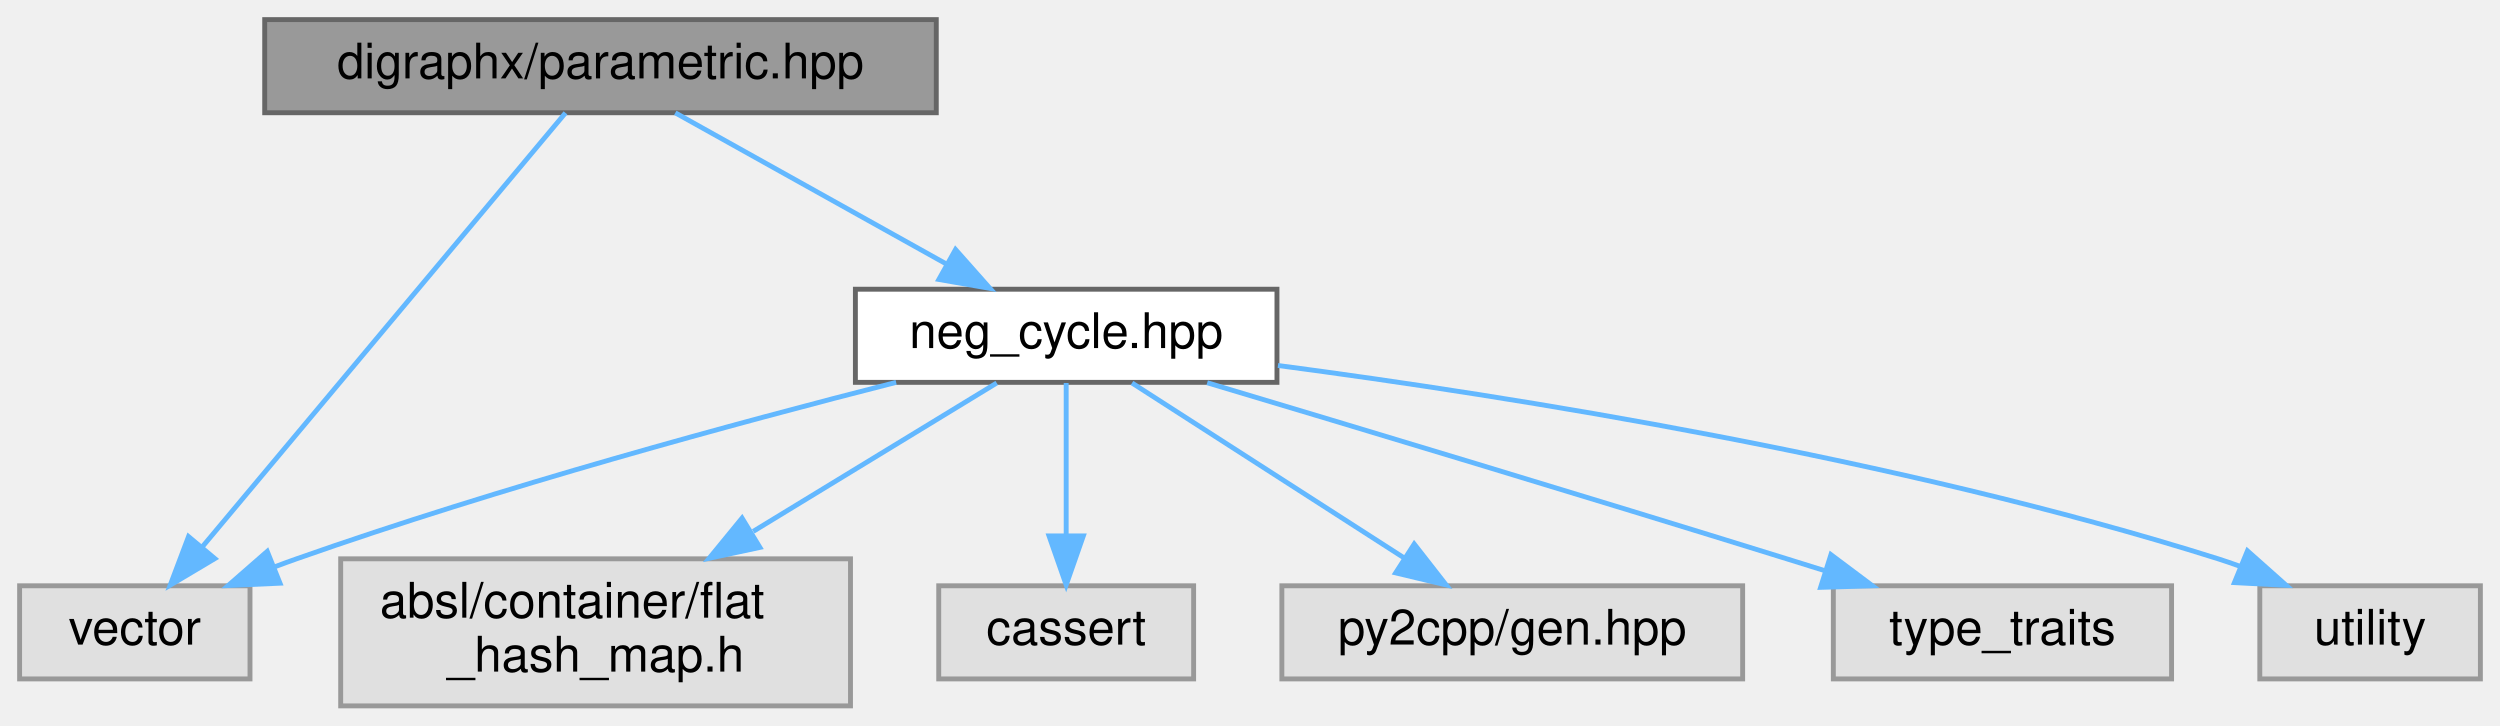
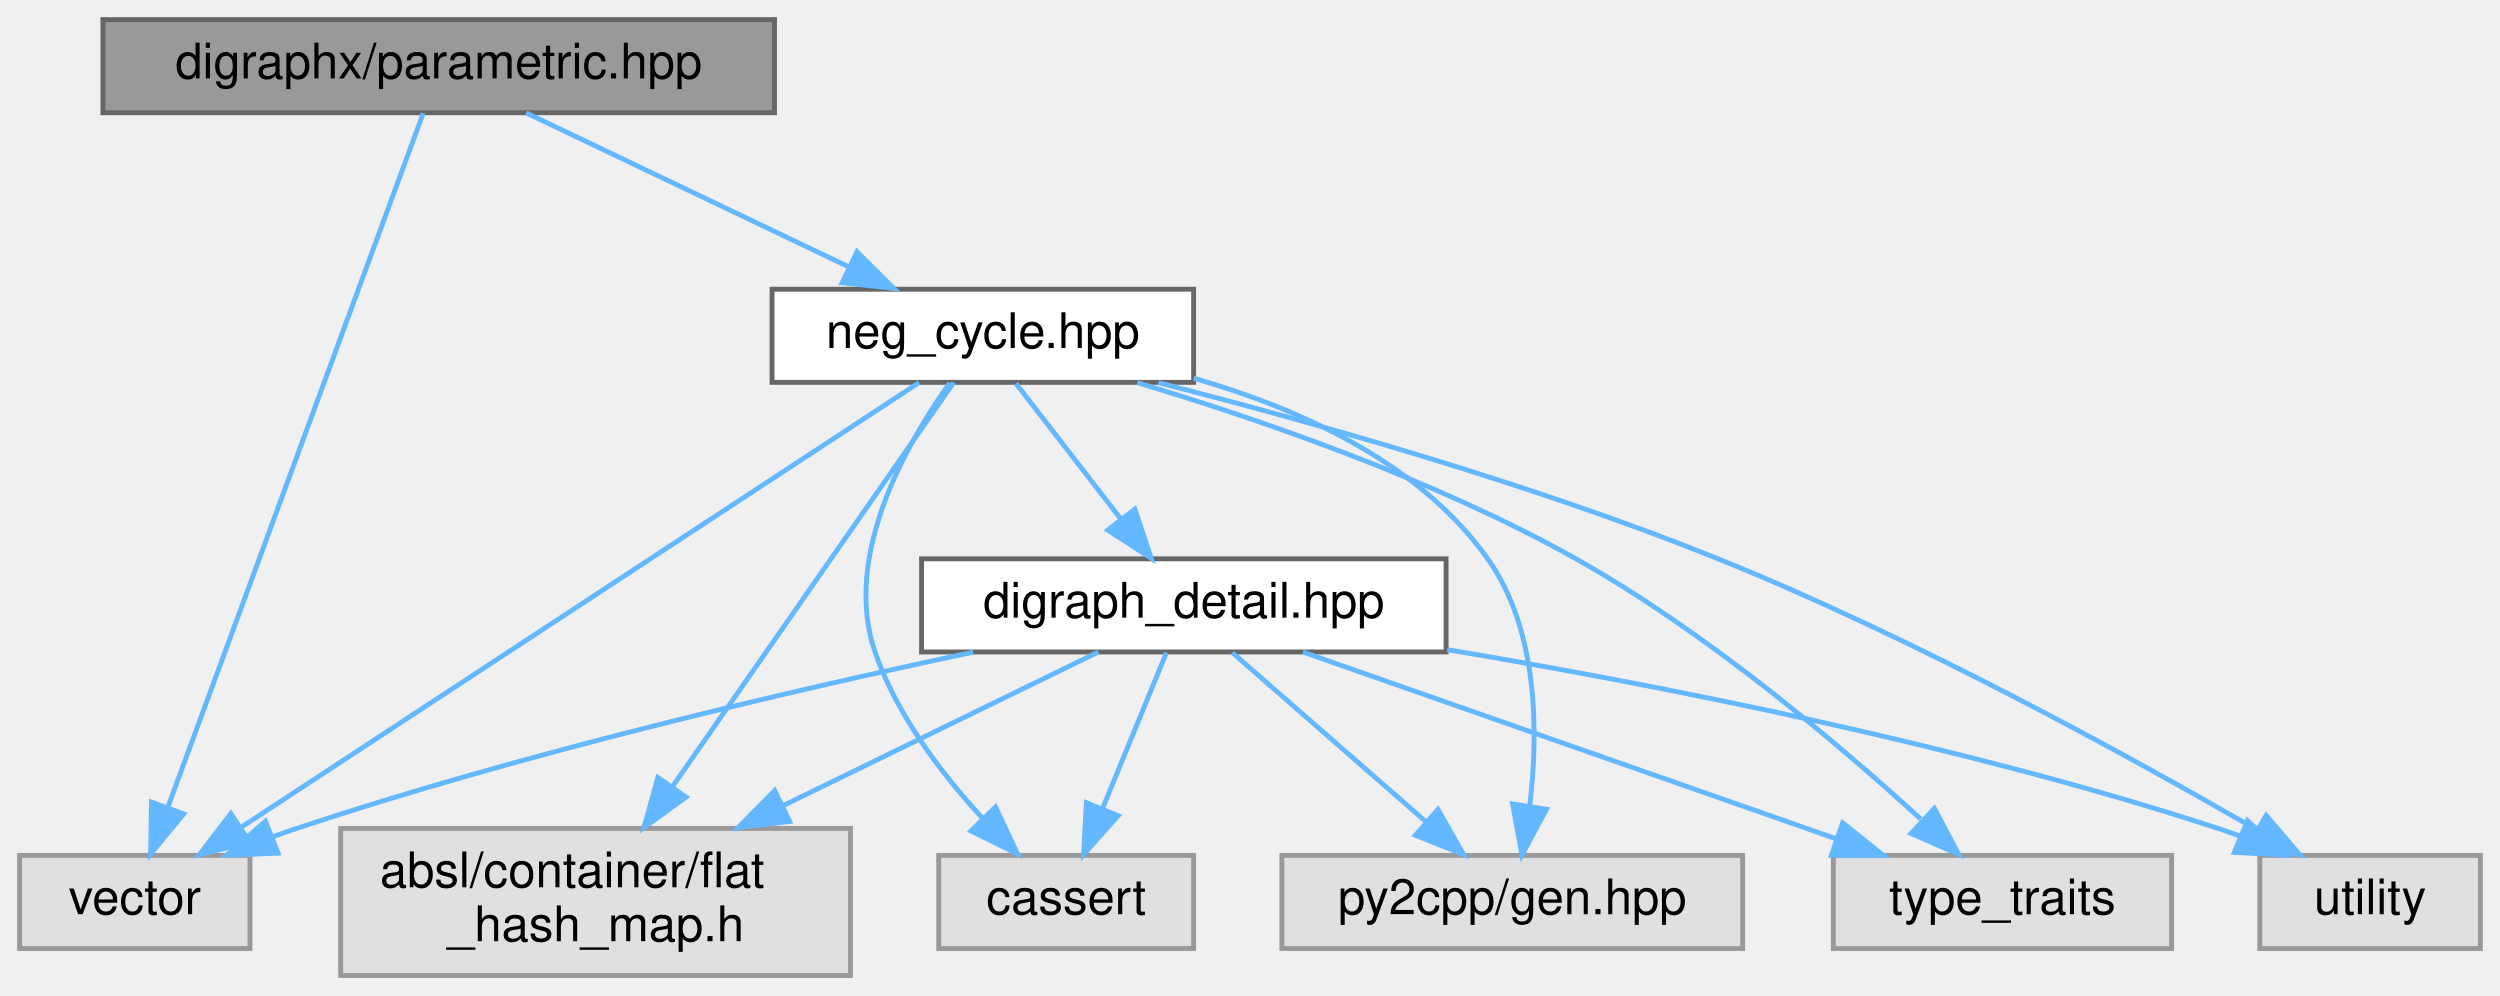
- <svg xmlns="http://www.w3.org/2000/svg" xmlns:xlink="http://www.w3.org/1999/xlink" width="510pt" height="148pt" viewBox="0.00 0.00 510.00 148.00">
-   <g id="graph0" class="graph" transform="scale(1 1) rotate(0) translate(4 144)">
+ <svg xmlns="http://www.w3.org/2000/svg" xmlns:xlink="http://www.w3.org/1999/xlink" width="510pt" height="203pt" viewBox="0.00 0.00 510.00 203.00">
+   <g id="graph0" class="graph" transform="scale(1 1) rotate(0) translate(4 199)">
    <g id="Node000001" class="node">
      <g id="a_Node000001">
        <a xlink:title="Maximum parametric network problem solver.">
-           <polygon fill="#999999" stroke="#666666" points="187,-140 50,-140 50,-121 187,-121 187,-140" />
-           <text text-anchor="middle" x="118.5" y="-128" font-family="Helvetica,sans-Serif" font-size="10.00">digraphx/parametric.hpp</text>
+           <polygon fill="#999999" stroke="#666666" points="154,-195 17,-195 17,-176 154,-176 154,-195" />
+           <text text-anchor="middle" x="85.5" y="-183" font-family="Helvetica,sans-Serif" font-size="10.00">digraphx/parametric.hpp</text>
        </a>
      </g>
    </g>
    <g id="Node000002" class="node">
      <g id="a_Node000002">
        <a xlink:title=" ">
          <polygon fill="#e0e0e0" stroke="#999999" points="47,-24.5 0,-24.5 0,-5.5 47,-5.5 47,-24.5" />
          <text text-anchor="middle" x="23.5" y="-12.5" font-family="Helvetica,sans-Serif" font-size="10.00">vector</text>
        </a>
      </g>
    </g>
    <g id="edge1_Node000001_Node000002" class="edge">
      <g id="a_edge1_Node000001_Node000002">
        <a xlink:title=" ">
-           <path fill="none" stroke="#63b8ff" d="M111.36,-120.97C95.61,-102.15 57.67,-56.82 37.18,-32.34" />
-           <polygon fill="#63b8ff" stroke="#63b8ff" points="39.83,-30.05 30.72,-24.63 34.46,-34.54 39.83,-30.05" />
+           <path fill="none" stroke="#63b8ff" d="M82.34,-175.91C72.72,-149.78 43.66,-70.79 30.32,-34.54" />
+           <polygon fill="#63b8ff" stroke="#63b8ff" points="33.47,-32.95 26.73,-24.77 26.9,-35.37 33.47,-32.95" />
        </a>
      </g>
    </g>
    <g id="Node000003" class="node">
      <g id="a_Node000003">
        <a xlink:href="neg__cycle_8hpp.html" target="_top" xlink:title="Negative cycle detection for weighted directed graphs.">
-           <polygon fill="white" stroke="#666666" points="256.5,-85 170.5,-85 170.5,-66 256.5,-66 256.5,-85" />
-           <text text-anchor="middle" x="213.5" y="-73" font-family="Helvetica,sans-Serif" font-size="10.00">neg_cycle.hpp</text>
+           <polygon fill="white" stroke="#666666" points="239.5,-140 153.5,-140 153.5,-121 239.5,-121 239.5,-140" />
+           <text text-anchor="middle" x="196.5" y="-128" font-family="Helvetica,sans-Serif" font-size="10.00">neg_cycle.hpp</text>
        </a>
      </g>
    </g>
    <g id="edge2_Node000001_Node000003" class="edge">
      <g id="a_edge2_Node000001_Node000003">
        <a xlink:title=" ">
-           <path fill="none" stroke="#63b8ff" d="M133.76,-120.98C148.63,-112.69 171.48,-99.94 188.92,-90.22" />
-           <polygon fill="#63b8ff" stroke="#63b8ff" points="190.93,-93.1 197.96,-85.17 187.52,-86.99 190.93,-93.1" />
+           <path fill="none" stroke="#63b8ff" d="M103.33,-175.98C121.11,-167.5 148.65,-154.35 169.18,-144.54" />
+           <polygon fill="#63b8ff" stroke="#63b8ff" points="170.83,-147.64 178.34,-140.17 167.81,-141.32 170.83,-147.64" />
        </a>
      </g>
    </g>
    <g id="edge8_Node000003_Node000002" class="edge">
      <g id="a_edge8_Node000003_Node000002">
        <a xlink:title=" ">
-           <path fill="none" stroke="#63b8ff" d="M178.81,-66C146.74,-57.83 97.92,-44.59 56.5,-30 55.07,-29.5 53.61,-28.96 52.15,-28.41" />
-           <polygon fill="#63b8ff" stroke="#63b8ff" points="53.12,-25.03 42.54,-24.55 50.52,-31.52 53.12,-25.03" />
+           <path fill="none" stroke="#63b8ff" d="M183.5,-120.97C153.94,-101.58 81.46,-54.03 45.08,-30.16" />
+           <polygon fill="#63b8ff" stroke="#63b8ff" points="46.94,-27.19 36.65,-24.63 43.1,-33.04 46.94,-27.19" />
        </a>
      </g>
    </g>
    <g id="Node000004" class="node">
      <g id="a_Node000004">
        <a xlink:title=" ">
          <polygon fill="#e0e0e0" stroke="#999999" points="169.5,-30 65.5,-30 65.5,0 169.5,0 169.5,-30" />
          <text text-anchor="start" x="73.5" y="-18" font-family="Helvetica,sans-Serif" font-size="10.00">absl/container/flat</text>
          <text text-anchor="middle" x="117.5" y="-7" font-family="Helvetica,sans-Serif" font-size="10.00">_hash_map.h</text>
        </a>
      </g>
    </g>
    <g id="edge3_Node000003_Node000004" class="edge">
      <g id="a_edge3_Node000003_Node000004">
        <a xlink:title=" ">
-           <path fill="none" stroke="#63b8ff" d="M199.33,-65.87C186.31,-57.93 166.52,-45.87 149.66,-35.6" />
-           <polygon fill="#63b8ff" stroke="#63b8ff" points="151.02,-32.33 140.66,-30.11 147.38,-38.31 151.02,-32.33" />
+           <path fill="none" stroke="#63b8ff" d="M190.56,-120.97C178.49,-103.63 150.75,-63.77 133.14,-38.47" />
+           <polygon fill="#63b8ff" stroke="#63b8ff" points="135.96,-36.39 127.37,-30.18 130.21,-40.39 135.96,-36.39" />
        </a>
      </g>
    </g>
    <g id="Node000005" class="node">
      <g id="a_Node000005">
        <a xlink:title=" ">
          <polygon fill="#e0e0e0" stroke="#999999" points="239.5,-24.5 187.5,-24.5 187.5,-5.5 239.5,-5.5 239.5,-24.5" />
          <text text-anchor="middle" x="213.5" y="-12.5" font-family="Helvetica,sans-Serif" font-size="10.00">cassert</text>
        </a>
      </g>
    </g>
    <g id="edge4_Node000003_Node000005" class="edge">
      <g id="a_edge4_Node000003_Node000005">
        <a xlink:title=" ">
-           <path fill="none" stroke="#63b8ff" d="M213.5,-65.87C213.5,-57.75 213.5,-45.31 213.5,-34.89" />
-           <polygon fill="#63b8ff" stroke="#63b8ff" points="217,-34.67 213.5,-24.67 210,-34.67 217,-34.67" />
+           <path fill="none" stroke="#63b8ff" d="M189.74,-120.88C181.02,-108.67 167.75,-85.64 174.5,-66 178.89,-53.25 188,-41.25 196.32,-32.21" />
+           <polygon fill="#63b8ff" stroke="#63b8ff" points="199.08,-34.39 203.58,-24.79 194.08,-29.49 199.08,-34.39" />
        </a>
      </g>
    </g>
    <g id="Node000006" class="node">
      <g id="a_Node000006">
        <a xlink:title=" ">
          <polygon fill="#e0e0e0" stroke="#999999" points="351.5,-24.5 257.5,-24.5 257.5,-5.5 351.5,-5.5 351.5,-24.5" />
          <text text-anchor="middle" x="304.5" y="-12.5" font-family="Helvetica,sans-Serif" font-size="10.00">py2cpp/gen.hpp</text>
        </a>
      </g>
    </g>
    <g id="edge5_Node000003_Node000006" class="edge">
      <g id="a_edge5_Node000003_Node000006">
        <a xlink:title=" ">
-           <path fill="none" stroke="#63b8ff" d="M226.93,-65.87C241.58,-56.45 265.26,-41.23 282.6,-30.08" />
-           <polygon fill="#63b8ff" stroke="#63b8ff" points="284.5,-33.02 291.02,-24.67 280.71,-27.13 284.5,-33.02" />
+           <path fill="none" stroke="#63b8ff" d="M239.52,-121.84C261.11,-115.66 285.57,-104.61 299.5,-85 309.81,-70.49 309.86,-49.65 308.07,-34.68" />
+           <polygon fill="#63b8ff" stroke="#63b8ff" points="311.49,-33.91 306.48,-24.57 304.58,-34.99 311.49,-33.91" />
        </a>
      </g>
    </g>
    <g id="Node000007" class="node">
      <g id="a_Node000007">
        <a xlink:title=" ">
          <polygon fill="#e0e0e0" stroke="#999999" points="439,-24.5 370,-24.5 370,-5.5 439,-5.5 439,-24.5" />
          <text text-anchor="middle" x="404.5" y="-12.5" font-family="Helvetica,sans-Serif" font-size="10.00">type_traits</text>
        </a>
      </g>
    </g>
    <g id="edge6_Node000003_Node000007" class="edge">
      <g id="a_edge6_Node000003_Node000007">
        <a xlink:title=" ">
-           <path fill="none" stroke="#63b8ff" d="M242.27,-65.92C271.93,-57.05 319.5,-42.73 360.5,-30 363.07,-29.2 365.72,-28.37 368.38,-27.54" />
-           <polygon fill="#63b8ff" stroke="#63b8ff" points="369.51,-30.85 377.99,-24.5 367.4,-24.18 369.51,-30.85" />
+           <path fill="none" stroke="#63b8ff" d="M228.02,-120.93C253.17,-113.39 288.81,-101.1 317.5,-85 344.13,-70.05 371.11,-47.19 387.81,-31.93" />
+           <polygon fill="#63b8ff" stroke="#63b8ff" points="390.62,-34.09 395.56,-24.72 385.85,-28.97 390.62,-34.09" />
        </a>
      </g>
    </g>
    <g id="Node000008" class="node">
      <g id="a_Node000008">
        <a xlink:title=" ">
          <polygon fill="#e0e0e0" stroke="#999999" points="502,-24.5 457,-24.5 457,-5.5 502,-5.5 502,-24.5" />
          <text text-anchor="middle" x="479.5" y="-12.5" font-family="Helvetica,sans-Serif" font-size="10.00">utility</text>
        </a>
      </g>
    </g>
    <g id="edge7_Node000003_Node000008" class="edge">
      <g id="a_edge7_Node000003_Node000008">
        <a xlink:title=" ">
-           <path fill="none" stroke="#63b8ff" d="M256.7,-69.44C304.42,-63.14 383.16,-50.62 448.5,-30 449.94,-29.54 451.41,-29.04 452.88,-28.5" />
-           <polygon fill="#63b8ff" stroke="#63b8ff" points="454.48,-31.63 462.4,-24.59 451.82,-25.15 454.48,-31.63" />
+           <path fill="none" stroke="#63b8ff" d="M232.31,-120.93C263.11,-113.07 308.46,-100.35 346.5,-85 386.46,-68.88 430.4,-44.73 456.43,-29.69" />
+           <polygon fill="#63b8ff" stroke="#63b8ff" points="458.29,-32.66 465.17,-24.6 454.77,-26.61 458.29,-32.66" />
+         </a>
+       </g>
+     </g>
+     <g id="Node000009" class="node">
+       <g id="a_Node000009">
+         <a xlink:href="digraph__detail_8hpp.html" target="_top" xlink:title="Internal implementation helpers shared by the digraphx algorithms.">
+           <polygon fill="white" stroke="#666666" points="291,-85 184,-85 184,-66 291,-66 291,-85" />
+           <text text-anchor="middle" x="237.5" y="-73" font-family="Helvetica,sans-Serif" font-size="10.00">digraph_detail.hpp</text>
+         </a>
+       </g>
+     </g>
+     <g id="edge9_Node000003_Node000009" class="edge">
+       <g id="a_edge9_Node000003_Node000009">
+         <a xlink:title=" ">
+           <path fill="none" stroke="#63b8ff" d="M203.27,-120.75C209.06,-113.26 217.56,-102.28 224.64,-93.13" />
+           <polygon fill="#63b8ff" stroke="#63b8ff" points="227.51,-95.14 230.86,-85.09 221.97,-90.86 227.51,-95.14" />
+         </a>
+       </g>
+     </g>
+     <g id="edge15_Node000009_Node000002" class="edge">
+       <g id="a_edge15_Node000009_Node000002">
+         <a xlink:title=" ">
+           <path fill="none" stroke="#63b8ff" d="M194.53,-65.97C157.51,-58.13 102.86,-45.42 56.5,-30 54.88,-29.46 53.22,-28.87 51.56,-28.26" />
+           <polygon fill="#63b8ff" stroke="#63b8ff" points="52.73,-24.96 42.15,-24.52 50.15,-31.47 52.73,-24.96" />
+         </a>
+       </g>
+     </g>
+     <g id="edge10_Node000009_Node000004" class="edge">
+       <g id="a_edge10_Node000009_Node000004">
+         <a xlink:title=" ">
+           <path fill="none" stroke="#63b8ff" d="M220.05,-65.99C203.29,-57.82 177.4,-45.2 155.83,-34.69" />
+           <polygon fill="#63b8ff" stroke="#63b8ff" points="157.1,-31.41 146.58,-30.18 154.04,-37.71 157.1,-31.41" />
+         </a>
+       </g>
+     </g>
+     <g id="edge12_Node000009_Node000005" class="edge">
+       <g id="a_edge12_Node000009_Node000005">
+         <a xlink:title=" ">
+           <path fill="none" stroke="#63b8ff" d="M233.96,-65.87C230.56,-57.57 225.31,-44.78 220.98,-34.22" />
+           <polygon fill="#63b8ff" stroke="#63b8ff" points="224.09,-32.59 217.06,-24.67 217.61,-35.25 224.09,-32.59" />
+         </a>
+       </g>
+     </g>
+     <g id="edge11_Node000009_Node000006" class="edge">
+       <g id="a_edge11_Node000009_Node000006">
+         <a xlink:title=" ">
+           <path fill="none" stroke="#63b8ff" d="M247.39,-65.87C257.78,-56.8 274.34,-42.34 286.95,-31.32" />
+           <polygon fill="#63b8ff" stroke="#63b8ff" points="289.34,-33.88 294.57,-24.67 284.74,-28.61 289.34,-33.88" />
+         </a>
+       </g>
+     </g>
+     <g id="edge13_Node000009_Node000007" class="edge">
+       <g id="a_edge13_Node000009_Node000007">
+         <a xlink:title=" ">
+           <path fill="none" stroke="#63b8ff" d="M261.78,-65.99C290.48,-55.94 338.39,-39.16 370.7,-27.84" />
+           <polygon fill="#63b8ff" stroke="#63b8ff" points="371.91,-31.13 380.19,-24.52 369.59,-24.52 371.91,-31.13" />
+         </a>
+       </g>
+     </g>
+     <g id="edge14_Node000009_Node000008" class="edge">
+       <g id="a_edge14_Node000009_Node000008">
+         <a xlink:title=" ">
+           <path fill="none" stroke="#63b8ff" d="M291.23,-66.47C334.38,-59.24 396.19,-47.1 448.5,-30 449.94,-29.53 451.4,-29.01 452.86,-28.46" />
+           <polygon fill="#63b8ff" stroke="#63b8ff" points="454.48,-31.58 462.38,-24.53 451.8,-25.12 454.48,-31.58" />
        </a>
      </g>
    </g>
  </g>
</svg>
